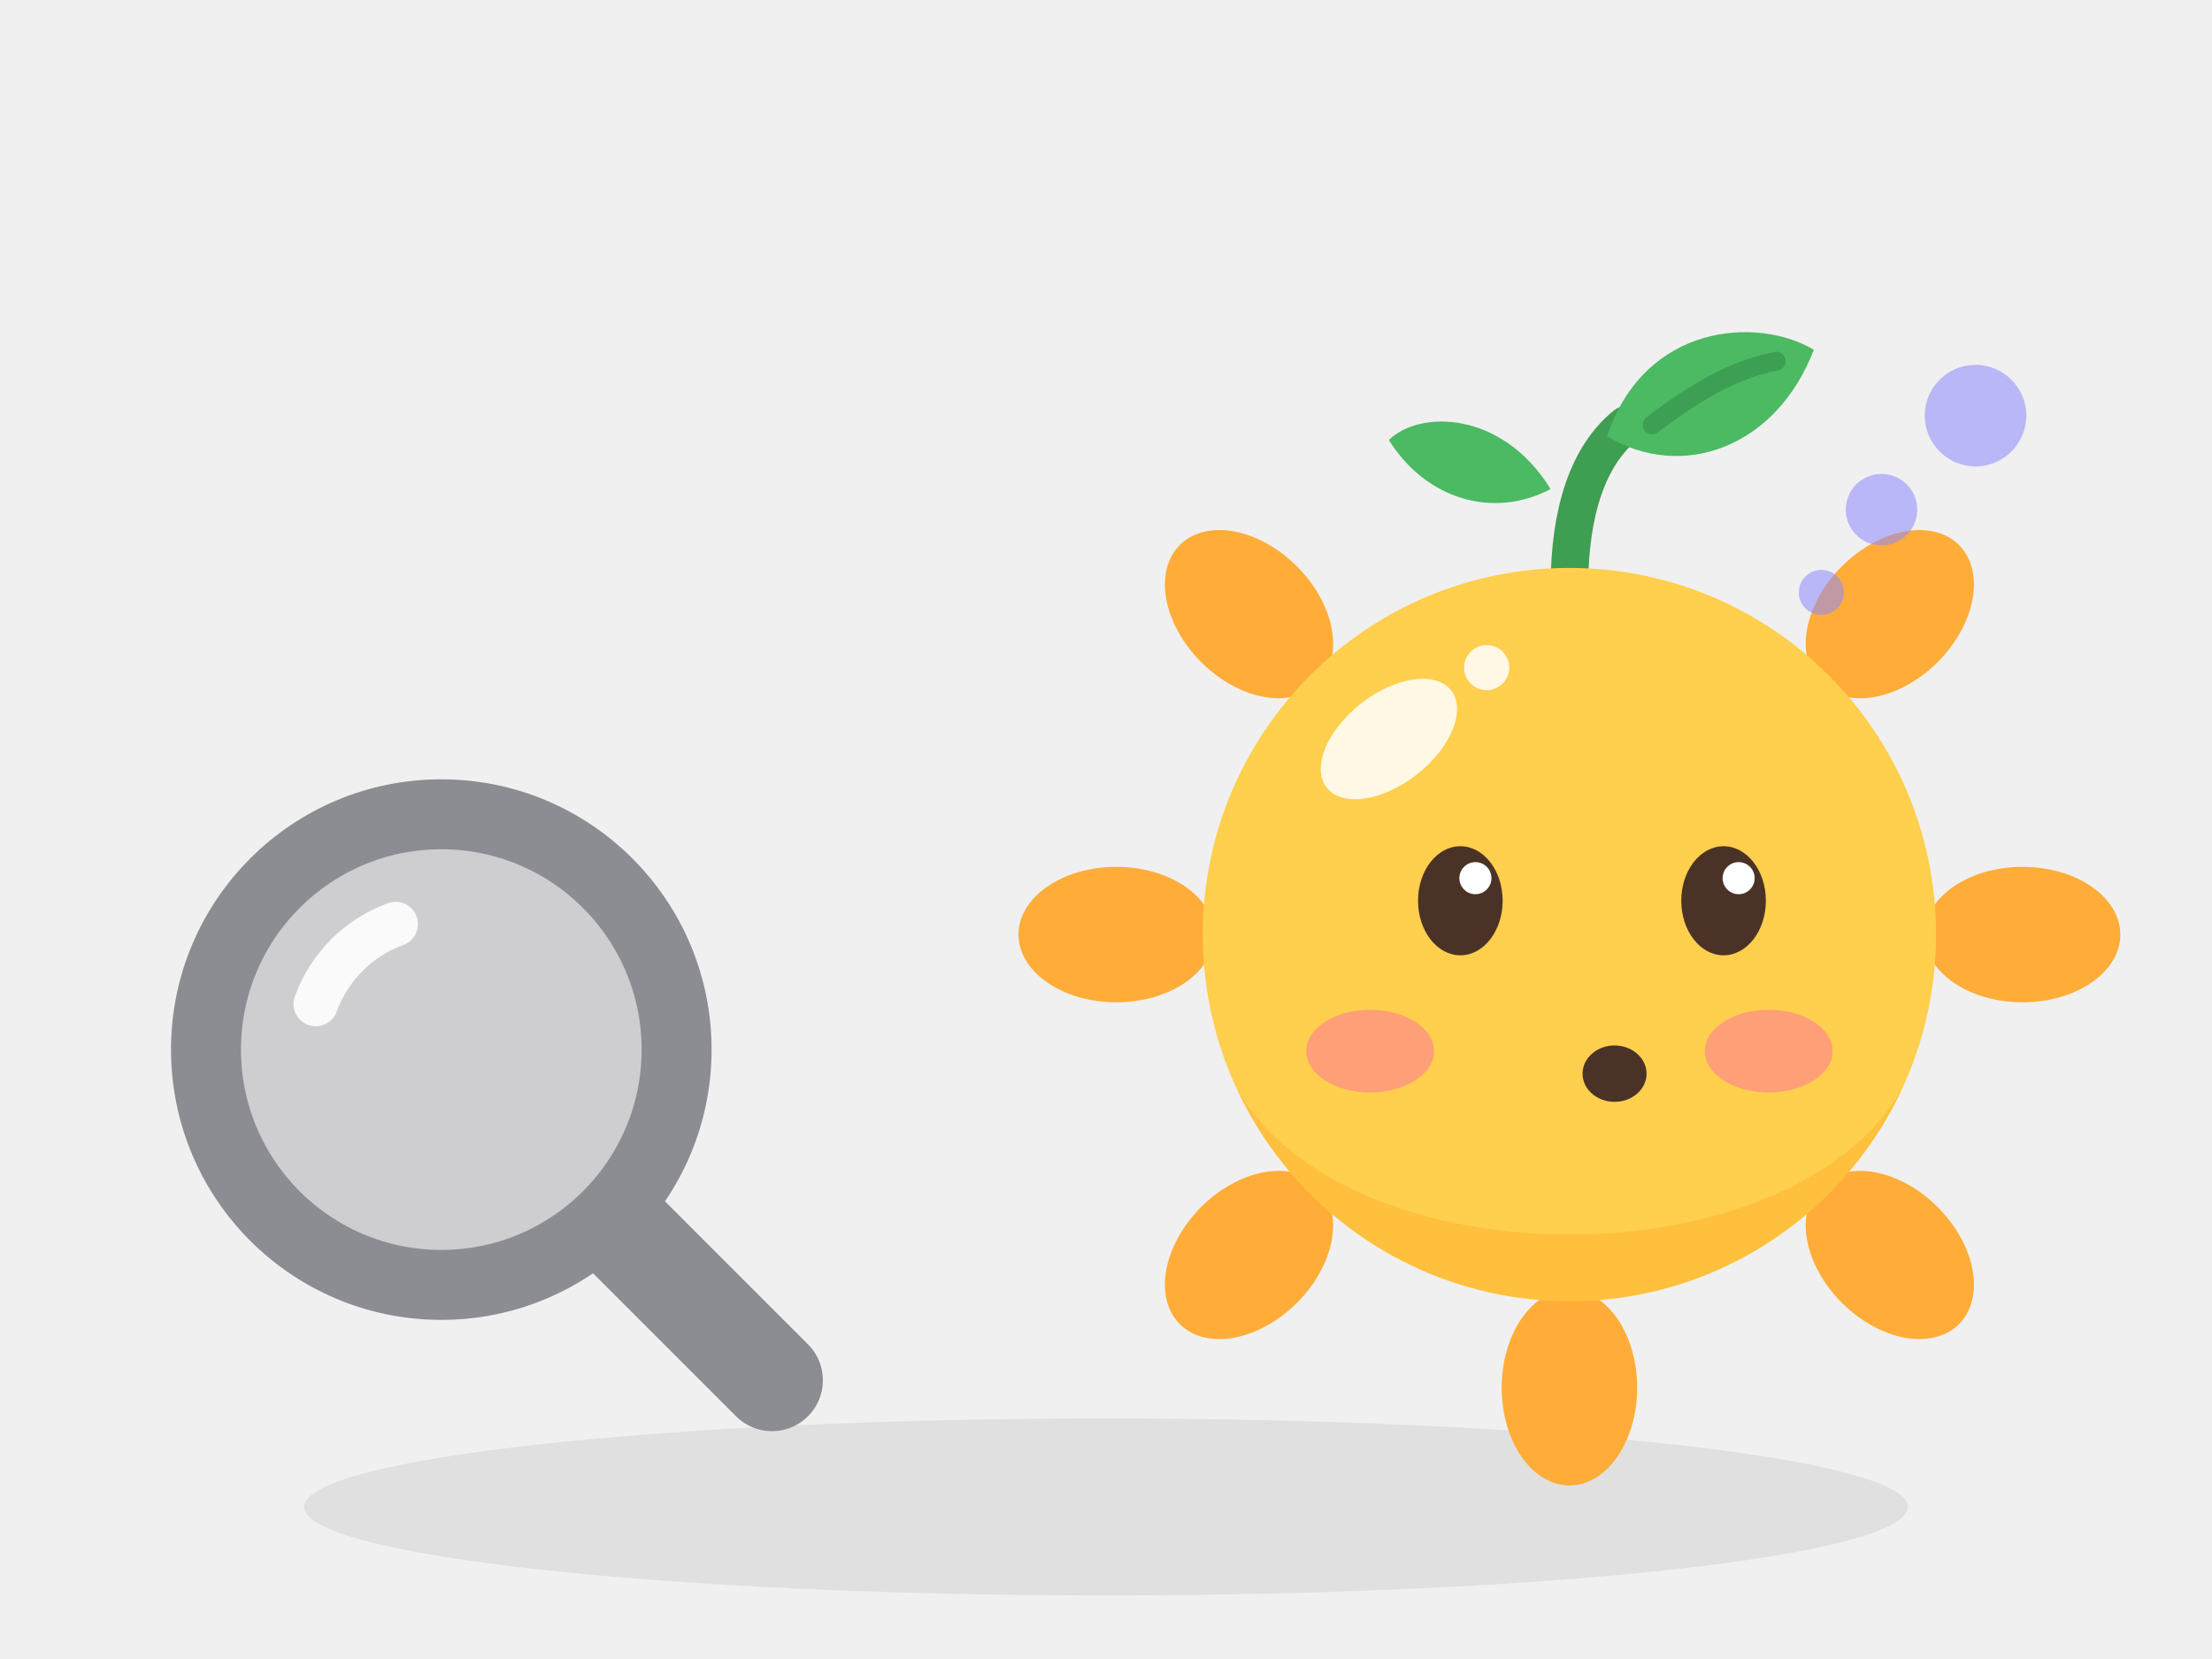
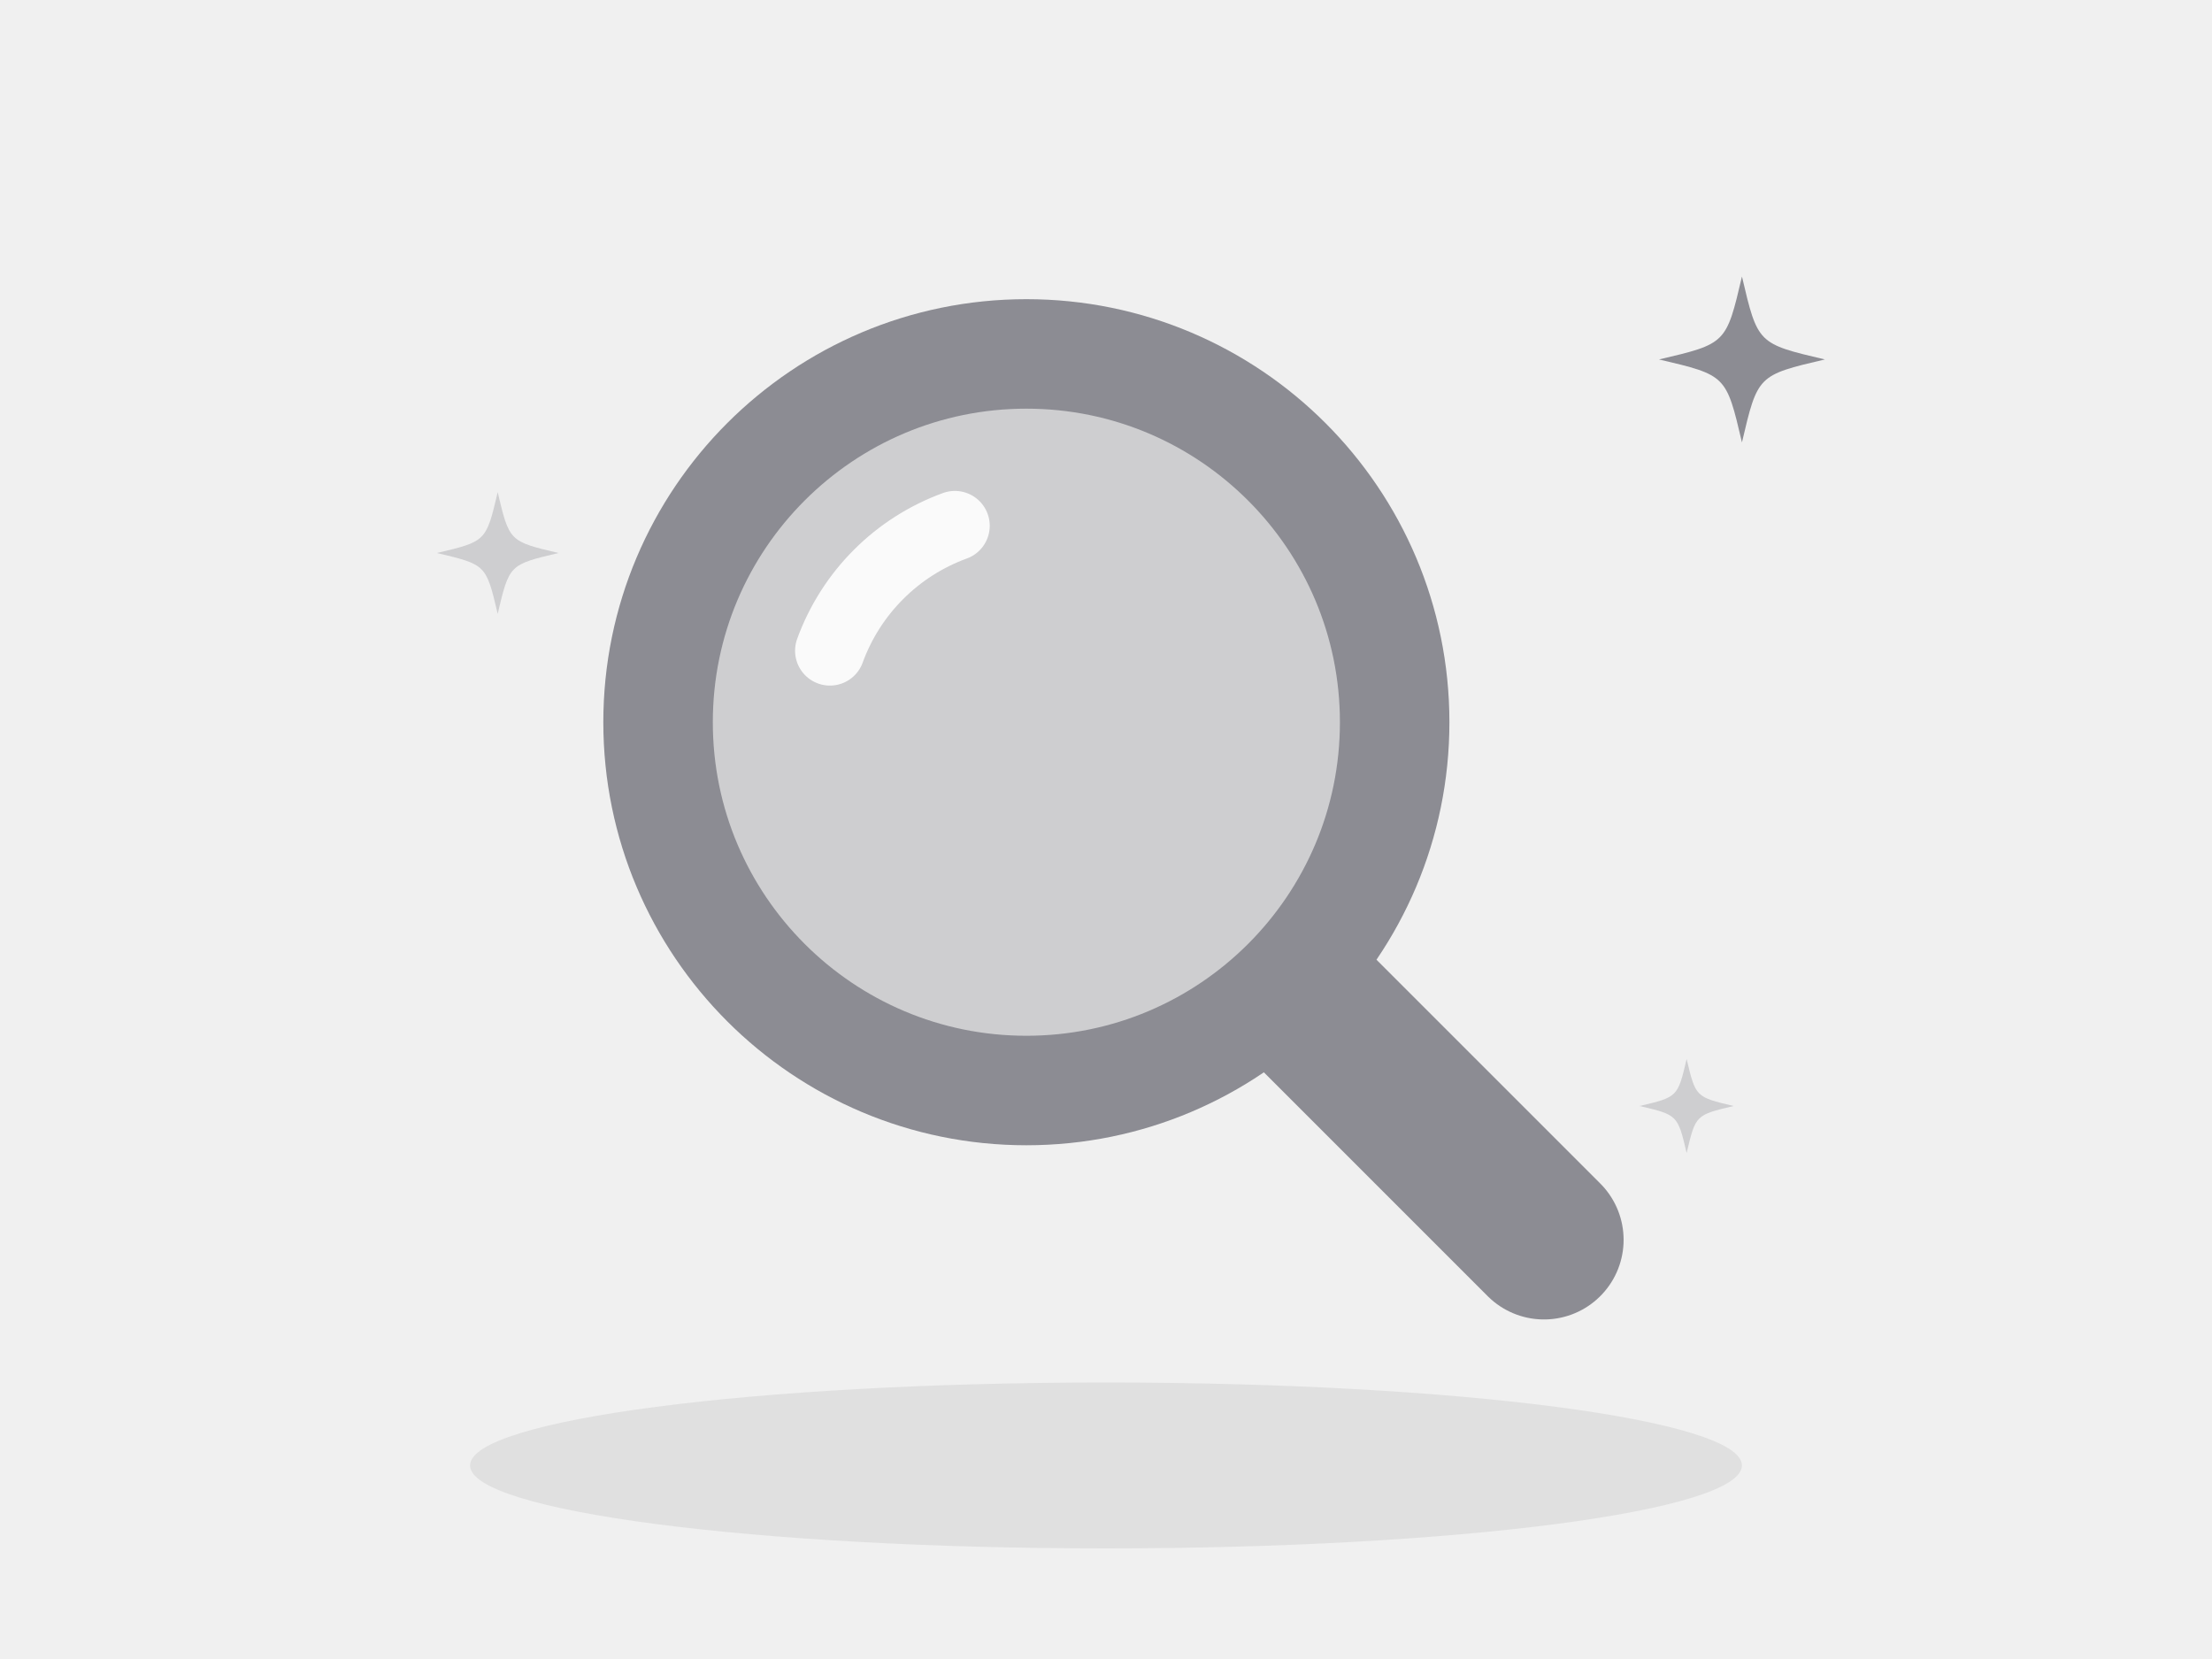
<svg xmlns="http://www.w3.org/2000/svg" viewBox="0 0 160 120" width="160" height="120">
-   <path d="M 138 109 C 138 112.53 112.03 115.4 80 115.4 C 47.97 115.4 22 112.53 22 109 C 22 105.47 47.97 102.6 80 102.6 C 112.03 102.6 138 105.47 138 109 Z" fill="#000000" opacity="0.07" />
-   <path d="M 48.94 75.92 C 48.94 85.32 41.32 92.94 31.92 92.94 C 22.52 92.94 14.9 85.32 14.9 75.92 C 14.9 66.52 22.52 58.9 31.92 58.9 C 41.32 58.9 48.94 66.52 48.94 75.92 Z" fill="#8C8C93" opacity="0.34" />
-   <path d="M 48.94 75.92 C 48.94 85.32 41.32 92.94 31.92 92.94 C 22.52 92.94 14.9 85.32 14.9 75.92 C 14.9 66.52 22.52 58.9 31.92 58.9 C 41.32 58.9 48.94 66.52 48.94 75.92 Z" fill="none" stroke="#8C8C93" stroke-width="5.06" stroke-linecap="round" stroke-linejoin="round" />
-   <path d="M 44.8 88.8 L 55.84 99.84" fill="none" stroke="#8C8C93" stroke-width="7.36" stroke-linecap="round" stroke-linejoin="round" />
-   <path d="M 22.84 72.62 C 23.82 69.93 25.93 67.82 28.62 66.84" fill="none" stroke="#FFFFFF" stroke-width="3.22" stroke-linecap="round" stroke-linejoin="round" opacity="0.9" />
-   <path d="M 140.16 47.89 C 137.4 50.65 133.61 51.34 131.7 49.42 C 129.78 47.51 130.47 43.72 133.23 40.96 C 136 38.2 139.78 37.51 141.7 39.42 C 143.61 41.34 142.92 45.12 140.16 47.89 Z" fill="#FFAD38" />
-   <path d="M 146.3 72.5 C 142.39 72.5 139.22 70.3 139.22 67.6 C 139.22 64.9 142.39 62.7 146.3 62.7 C 150.2 62.7 153.37 64.9 153.37 67.6 C 153.37 70.3 150.2 72.5 146.3 72.5 Z" fill="#FFAD38" />
-   <path d="M 133.23 94.24 C 130.47 91.48 129.78 87.69 131.7 85.78 C 133.61 83.86 137.4 84.55 140.16 87.31 C 142.92 90.08 143.61 93.86 141.7 95.78 C 139.78 97.69 136 97 133.23 94.24 Z" fill="#FFAD38" />
-   <path d="M 108.62 100.38 C 108.62 96.47 110.82 93.3 113.52 93.3 C 116.22 93.3 118.42 96.47 118.42 100.38 C 118.42 104.28 116.22 107.45 113.52 107.45 C 110.82 107.45 108.62 104.28 108.62 100.38 Z" fill="#FFAD38" />
-   <path d="M 86.88 87.31 C 89.64 84.55 93.43 83.86 95.34 85.78 C 97.26 87.69 96.57 91.48 93.81 94.24 C 91.04 97 87.26 97.69 85.34 95.78 C 83.43 93.86 84.12 90.08 86.88 87.31 Z" fill="#FFAD38" />
-   <path d="M 80.74 62.7 C 84.65 62.7 87.82 64.9 87.82 67.6 C 87.82 70.3 84.65 72.5 80.74 72.5 C 76.84 72.5 73.67 70.3 73.67 67.6 C 73.67 64.9 76.84 62.7 80.74 62.7 Z" fill="#FFAD38" />
-   <path d="M 93.81 40.96 C 96.57 43.72 97.26 47.51 95.34 49.42 C 93.43 51.34 89.64 50.65 86.88 47.89 C 84.12 45.12 83.43 41.34 85.34 39.42 C 87.26 37.51 91.04 38.2 93.81 40.96 Z" fill="#FFAD38" />
-   <path d="M 113.52 42.44 C 113.52 37 114.88 32.92 117.6 30.74" fill="none" stroke="#3E9E52" stroke-width="2.72" stroke-linecap="round" stroke-linejoin="round" />
-   <path d="M 116.24 31.56 C 118.96 23.4 127.12 22.86 131.2 25.3 C 128.48 32.38 121.68 34.82 116.24 31.56 Z" fill="#4CB963" />
-   <path d="M 119.5 30.74 C 123.04 28.02 125.76 26.66 128.48 26.12" fill="none" stroke="#2F8A45" stroke-width="1.36" stroke-linecap="round" stroke-linejoin="round" opacity="0.55" />
-   <path d="M 112.16 35.37 C 108.62 29.66 102.64 29.66 100.46 31.83 C 103.18 36.18 108.08 37.54 112.16 35.37 Z" fill="#4CB963" />
-   <path d="M 140.04 67.6 C 140.04 82.25 128.17 94.12 113.52 94.12 C 98.87 94.12 87 82.25 87 67.6 C 87 52.95 98.87 41.08 113.52 41.08 C 128.17 41.08 140.04 52.95 140.04 67.6 Z" fill="#FFCF4D" />
-   <path d="M 137.56 78.81 C 133.2 88.15 123.83 94.12 113.52 94.12 C 103.21 94.12 93.84 88.15 89.48 78.81 C 97.64 92.79 129.4 92.79 137.56 78.81 Z" fill="#FFAE2B" opacity="0.45" />
-   <path d="M 104.97 49.94 C 106.07 51.36 104.96 54.09 102.47 56.03 C 99.99 57.97 97.07 58.39 95.96 56.97 C 94.85 55.55 95.97 52.83 98.45 50.88 C 100.94 48.94 103.86 48.52 104.97 49.94 Z" fill="#FFFFFF" opacity="0.85" />
-   <path d="M 109.17 48.29 C 109.17 49.19 108.44 49.92 107.54 49.92 C 106.63 49.92 105.9 49.19 105.9 48.29 C 105.9 47.39 106.63 46.66 107.54 46.66 C 108.44 46.66 109.17 47.39 109.17 48.29 Z" fill="#FFFFFF" opacity="0.85" />
-   <path d="M 103.73 76.03 C 103.73 77.68 101.66 79.02 99.1 79.02 C 96.55 79.02 94.48 77.68 94.48 76.03 C 94.48 74.38 96.55 73.04 99.1 73.04 C 101.66 73.04 103.73 74.38 103.73 76.03 Z" fill="#FF7F93" opacity="0.6" />
-   <path d="M 132.56 76.03 C 132.56 77.68 130.49 79.02 127.94 79.02 C 125.38 79.02 123.31 77.68 123.31 76.03 C 123.31 74.38 125.38 73.04 127.94 73.04 C 130.49 73.04 132.56 74.38 132.56 76.03 Z" fill="#FF7F93" opacity="0.6" />
-   <path d="M 108.69 65.15 C 108.69 67.33 107.32 69.1 105.63 69.1 C 103.94 69.1 102.57 67.33 102.57 65.15 C 102.57 62.97 103.94 61.21 105.63 61.21 C 107.32 61.21 108.69 62.97 108.69 65.15 Z" fill="#4A3326" />
-   <path d="M 107.88 63.52 C 107.88 64.16 107.36 64.68 106.72 64.68 C 106.08 64.68 105.56 64.16 105.56 63.52 C 105.56 62.88 106.08 62.36 106.72 62.36 C 107.36 62.36 107.88 62.88 107.88 63.52 Z" fill="#FFFFFF" />
-   <path d="M 127.73 65.15 C 127.73 67.33 126.36 69.1 124.67 69.1 C 122.98 69.1 121.61 67.33 121.61 65.15 C 121.61 62.97 122.98 61.21 124.67 61.21 C 126.36 61.21 127.73 62.97 127.73 65.15 Z" fill="#4A3326" />
-   <path d="M 126.92 63.52 C 126.92 64.16 126.4 64.68 125.76 64.68 C 125.12 64.68 124.6 64.16 124.6 63.52 C 124.6 62.88 125.12 62.36 125.76 62.36 C 126.4 62.36 126.92 62.88 126.92 63.52 Z" fill="#FFFFFF" />
-   <path d="M 119.1 77.66 C 119.1 78.79 118.06 79.7 116.78 79.7 C 115.51 79.7 114.47 78.79 114.47 77.66 C 114.47 76.54 115.51 75.62 116.78 75.62 C 118.06 75.62 119.1 76.54 119.1 77.66 Z" fill="#4A3326" />
-   <path d="M 138.68 36.86 C 138.68 38.29 137.52 39.45 136.1 39.45 C 134.67 39.45 133.51 38.29 133.51 36.86 C 133.51 35.44 134.67 34.28 136.1 34.28 C 137.52 34.28 138.68 35.44 138.68 36.86 Z" fill="#8C89FF" opacity="0.55" />
-   <path d="M 146.57 30.06 C 146.57 32.09 144.92 33.74 142.9 33.74 C 140.87 33.74 139.22 32.09 139.22 30.06 C 139.22 28.04 140.87 26.39 142.9 26.39 C 144.92 26.39 146.57 28.04 146.57 30.06 Z" fill="#8C89FF" opacity="0.55" />
-   <path d="M 133.38 42.85 C 133.38 43.75 132.65 44.48 131.74 44.48 C 130.84 44.48 130.11 43.75 130.11 42.85 C 130.11 41.95 130.84 41.22 131.74 41.22 C 132.65 41.22 133.38 41.95 133.38 42.85 Z" fill="#8C89FF" opacity="0.55" />
+   <path d="M 126 106 C 126 109.31 105.41 112 80 112 C 54.59 112 34 109.31 34 106 C 34 102.69 54.59 100 80 100 C 105.41 100 126 102.69 126 106 Z" fill="#000000" opacity="0.07" />
+   <path d="M 100.88 52.24 C 100.88 66.95 88.95 78.88 74.24 78.88 C 59.53 78.88 47.6 66.95 47.6 52.24 C 47.6 37.53 59.53 25.6 74.24 25.6 C 88.95 25.6 100.88 37.53 100.88 52.24 Z" fill="#8C8C93" opacity="0.34" />
+   <path d="M 100.88 52.24 C 100.88 66.95 88.95 78.88 74.24 78.88 C 59.53 78.88 47.6 66.95 47.6 52.24 C 47.6 37.53 59.53 25.6 74.24 25.6 C 88.95 25.6 100.88 37.53 100.88 52.24 Z" fill="none" stroke="#8C8C93" stroke-width="7.92" stroke-linecap="round" stroke-linejoin="round" />
+   <path d="M 94.4 72.4 L 111.68 89.68" fill="none" stroke="#8C8C93" stroke-width="11.52" stroke-linecap="round" stroke-linejoin="round" />
+   <path d="M 60.03 47.07 C 61.56 42.87 64.87 39.56 69.07 38.03" fill="none" stroke="#FFFFFF" stroke-width="5.04" stroke-linecap="round" stroke-linejoin="round" opacity="0.9" />
+   <path d="M 126 20 C 127.14 24.86 127.14 24.86 132 26 C 127.14 27.14 127.14 27.14 126 32 C 124.86 27.14 124.86 27.14 120 26 C 124.86 24.86 124.86 24.86 126 20 Z" fill="#8C8C93" />
+   <path d="M 36 35.6 C 36.84 39.16 36.84 39.16 40.4 40 C 36.84 40.84 36.84 40.84 36 44.4 C 35.16 40.84 35.16 40.84 31.6 40 C 35.16 39.16 35.16 39.16 36 35.6 Z" fill="#8C8C93" opacity="0.34" />
+   <path d="M 122 76.6 C 122.65 79.35 122.65 79.35 125.4 80 C 122.65 80.65 122.65 80.65 122 83.4 C 121.35 80.65 121.35 80.65 118.6 80 C 121.35 79.35 121.35 79.35 122 76.6 Z" fill="#8C8C93" opacity="0.34" />
</svg>
